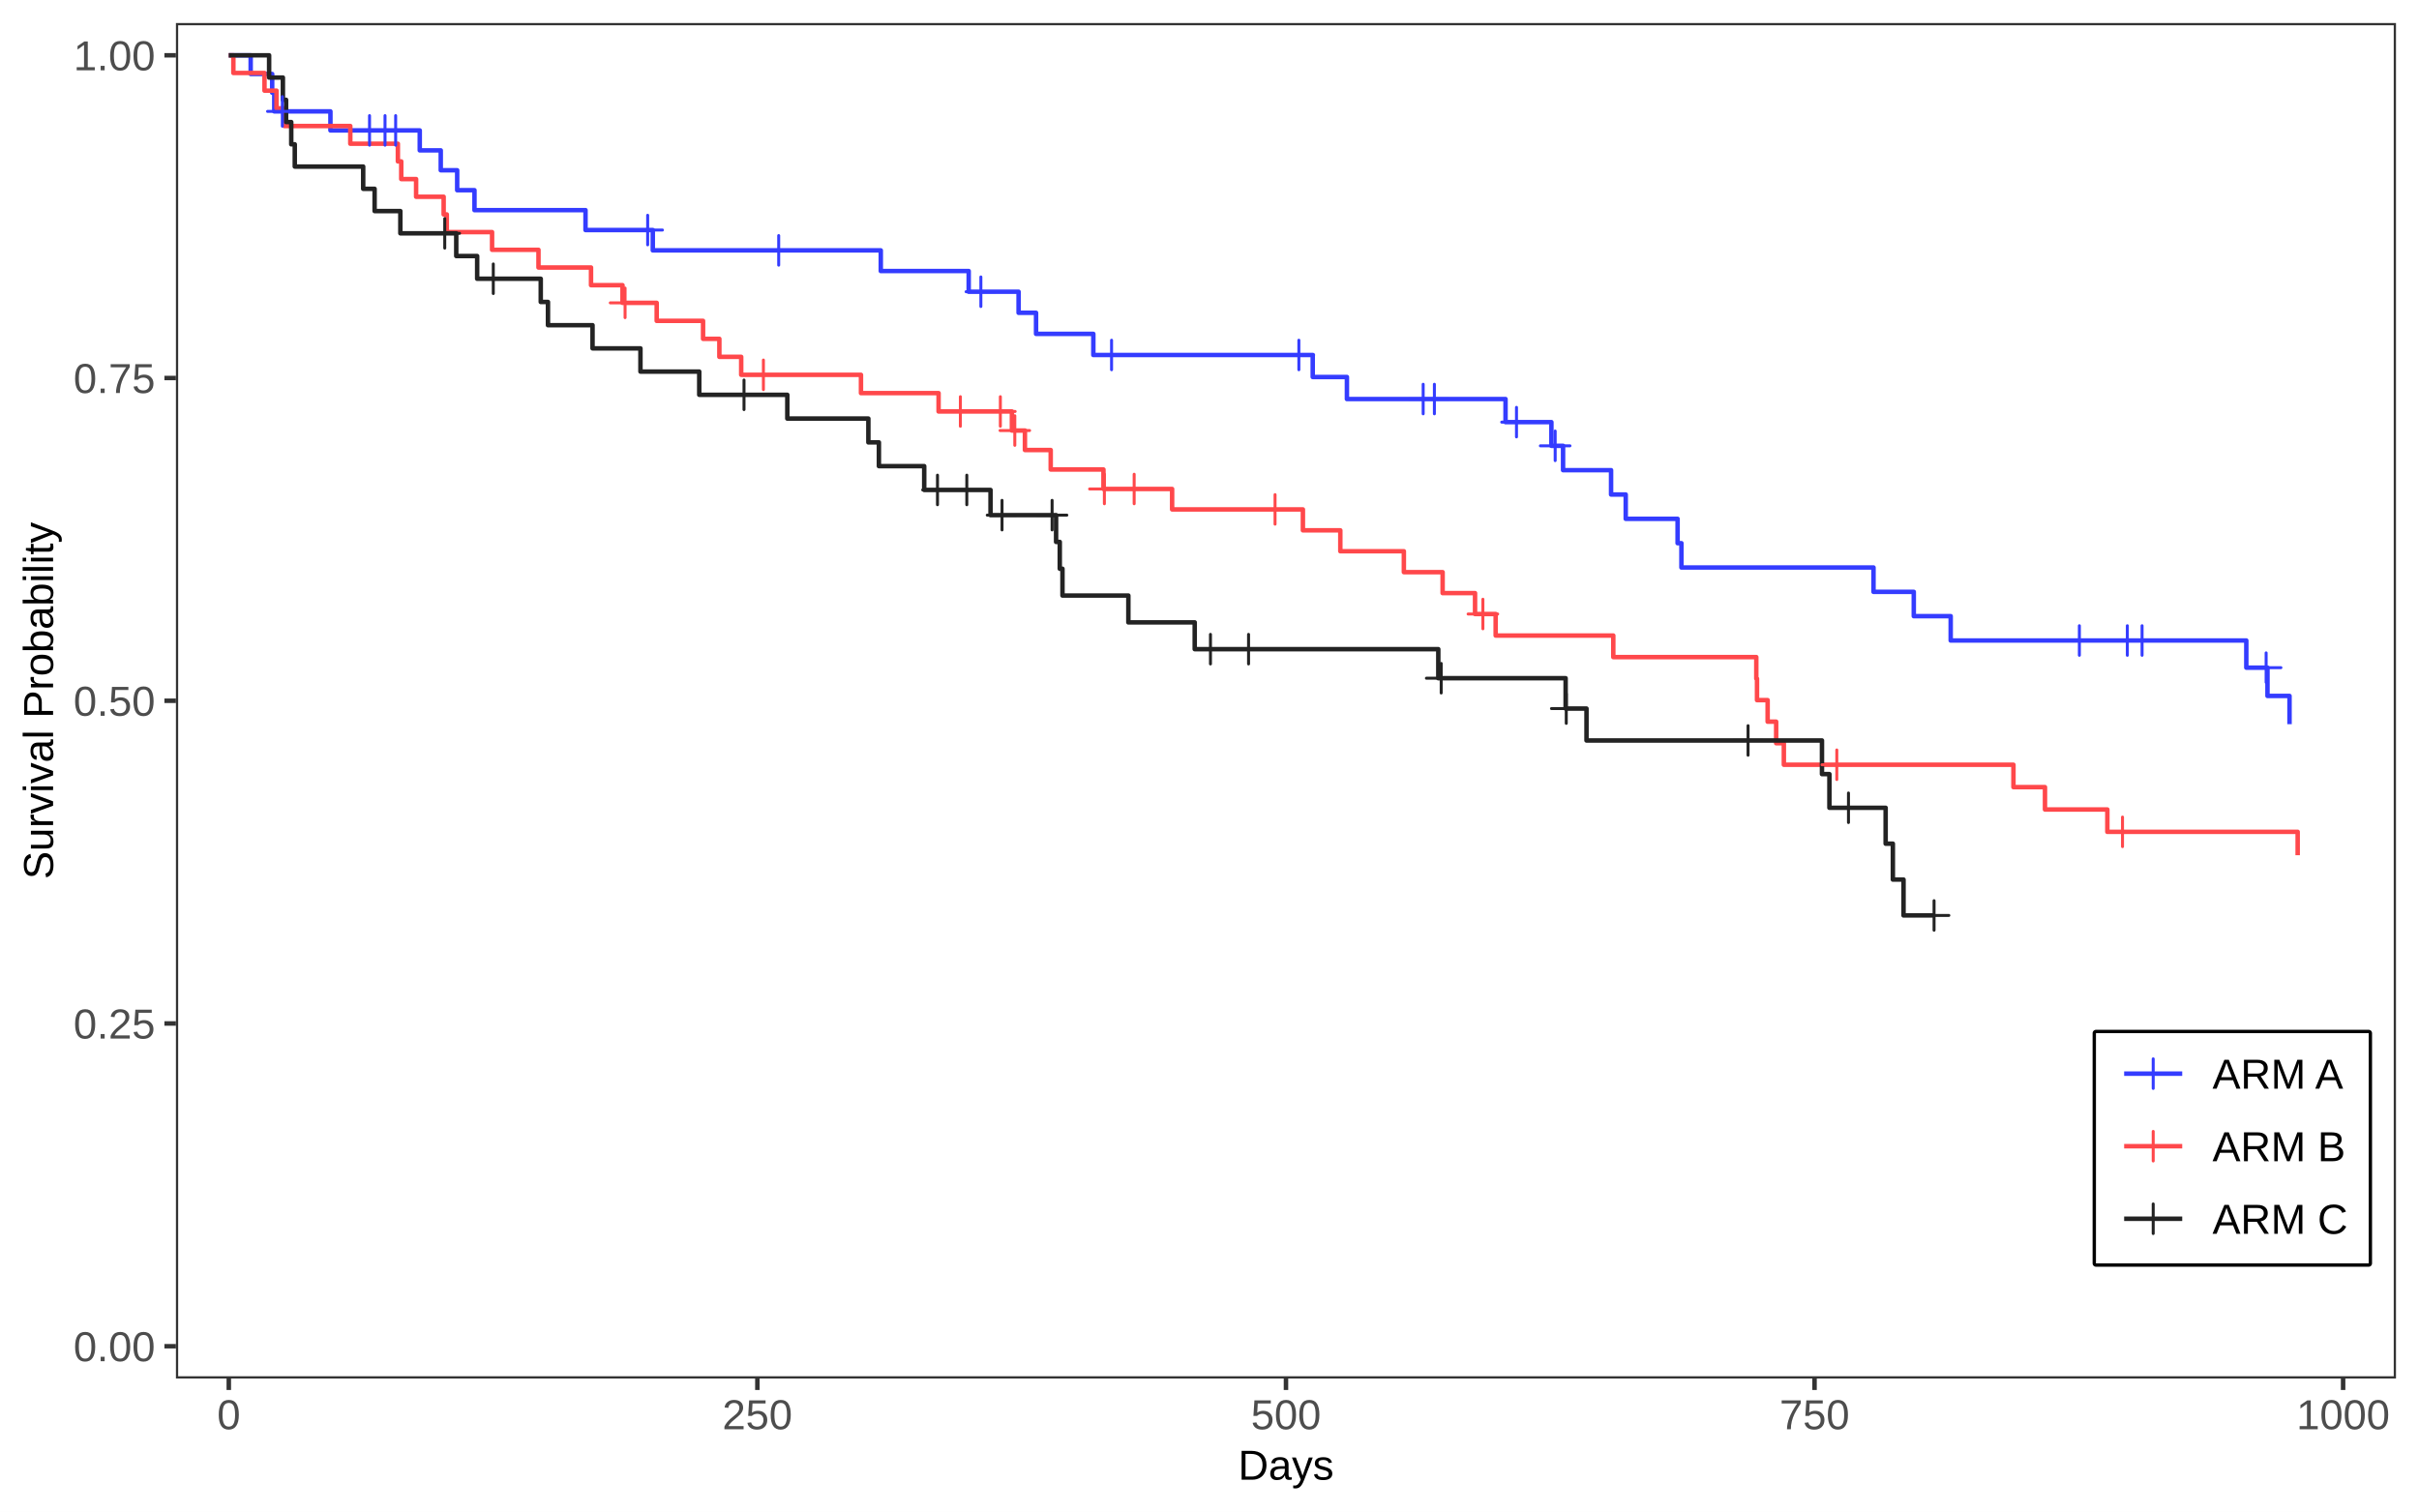
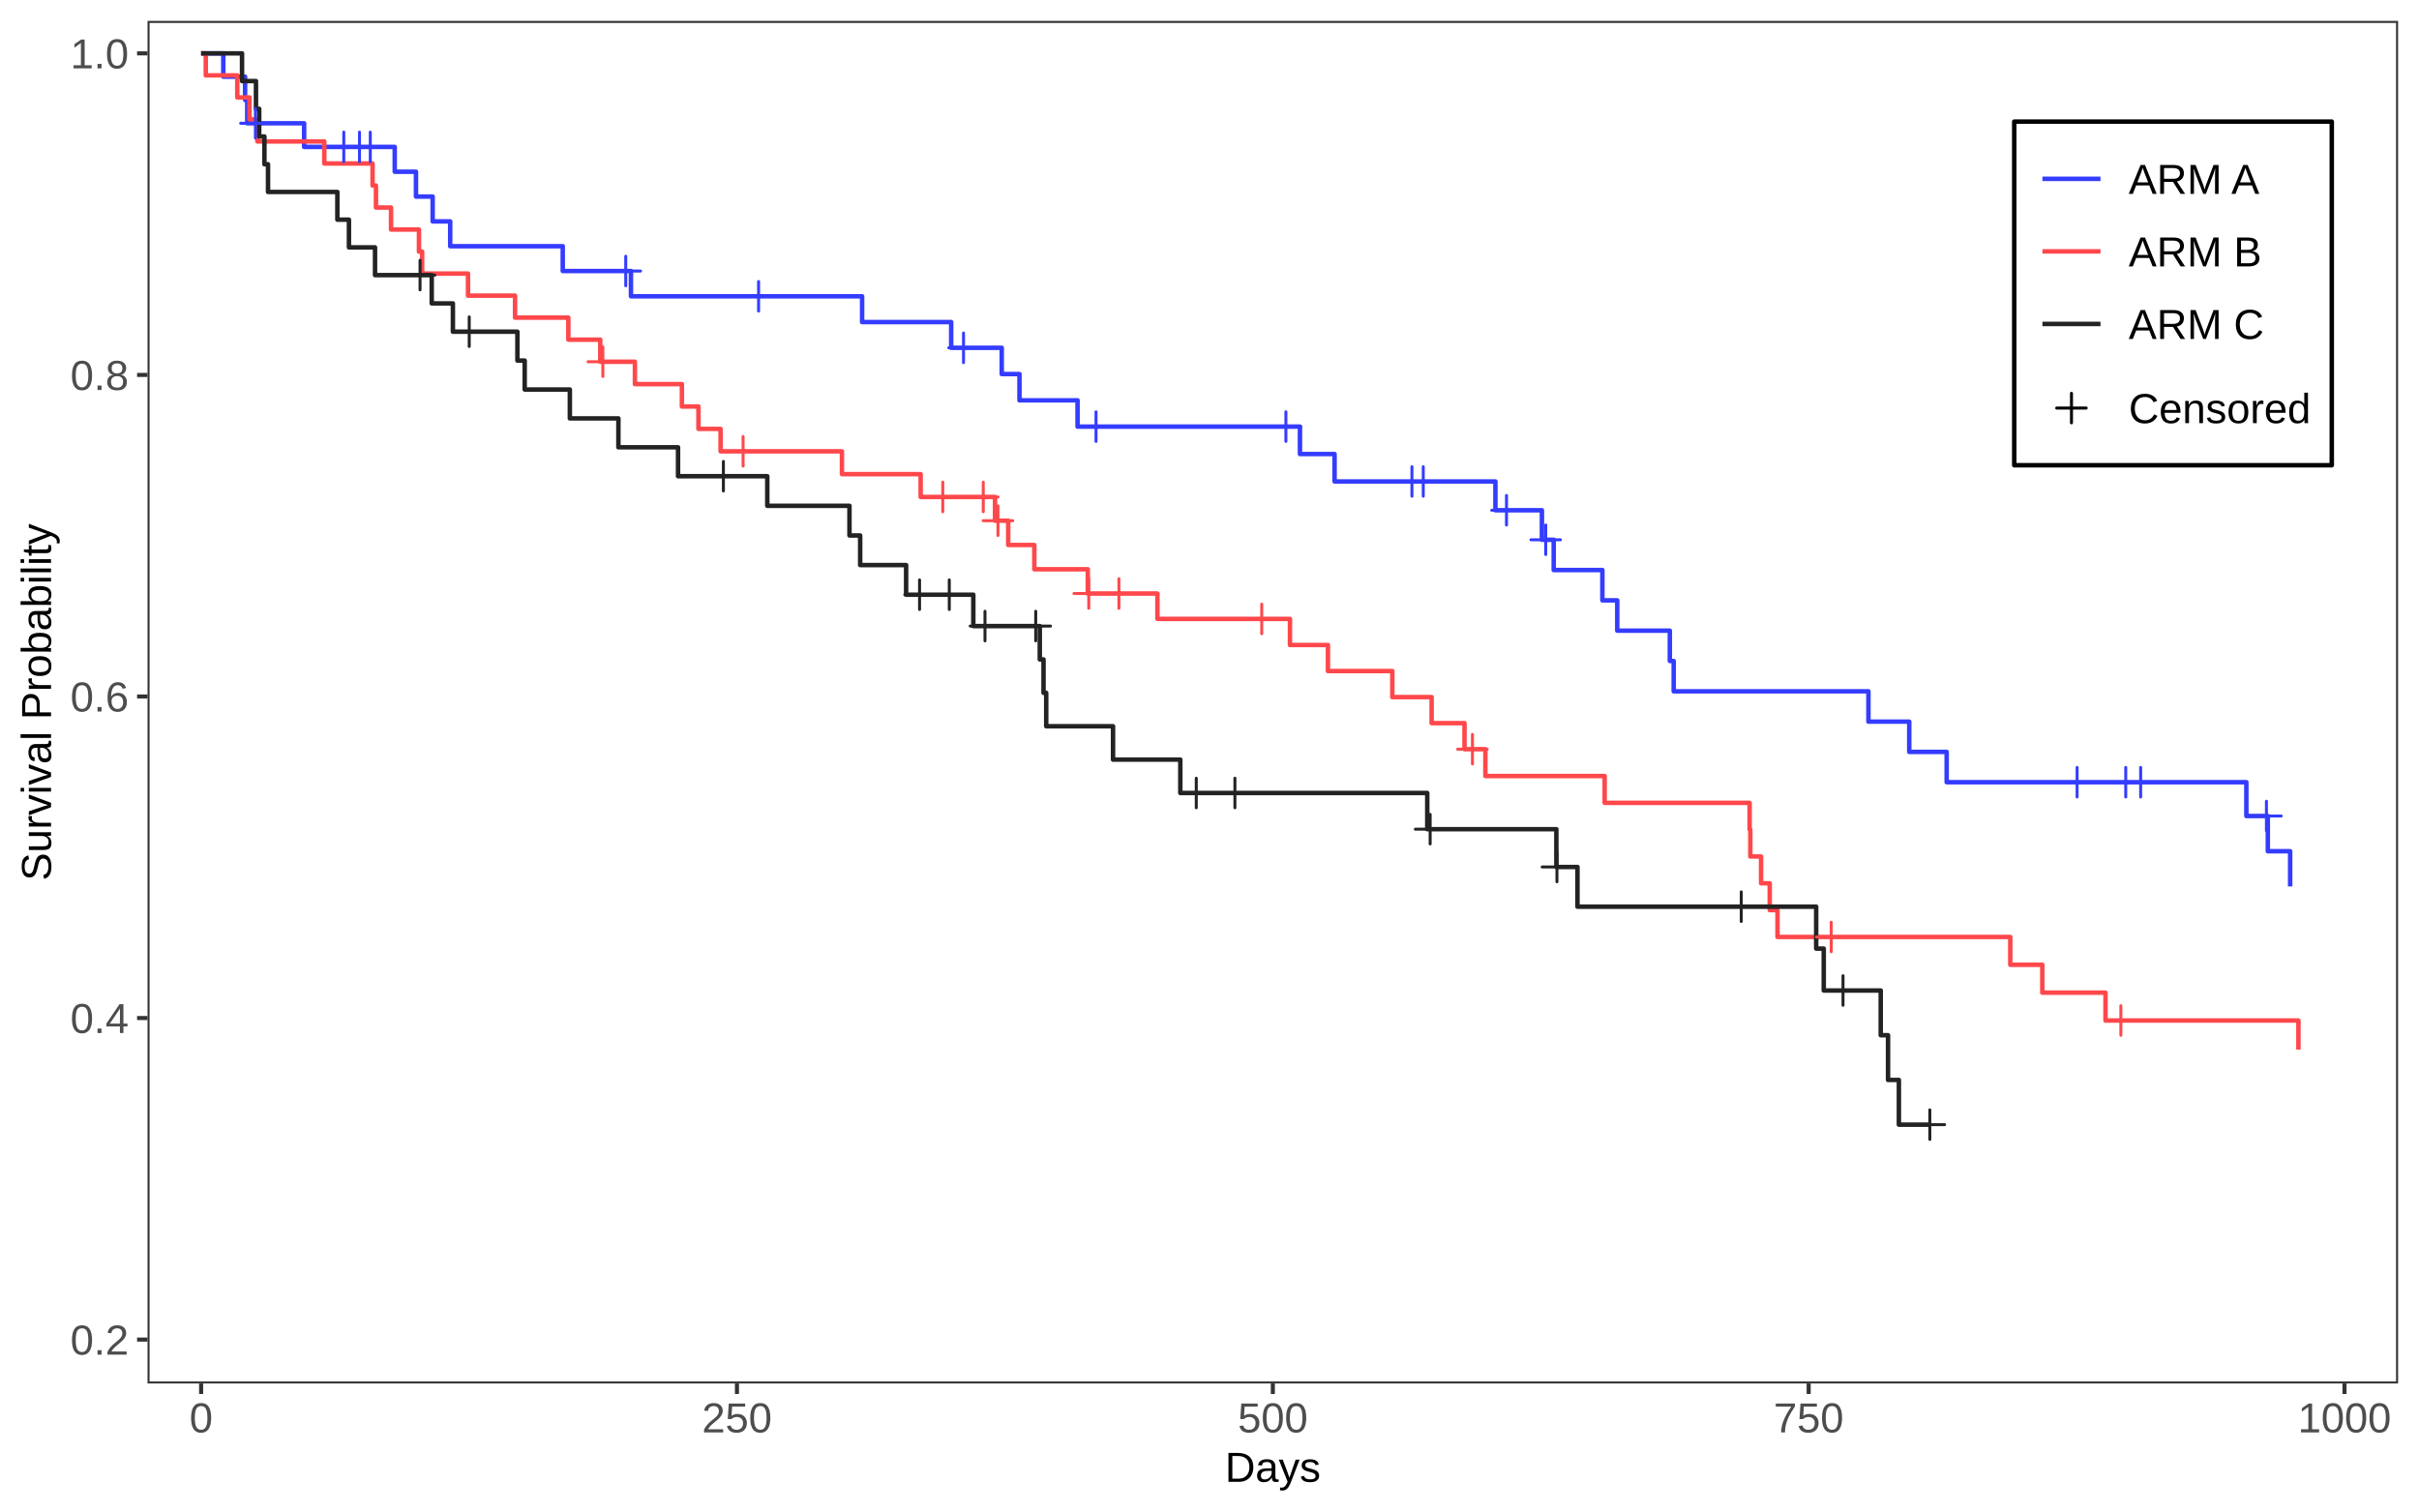
<svg xmlns="http://www.w3.org/2000/svg" class="svglite" width="576.00pt" height="360.00pt" viewBox="0 0 576.00 360.00">
  <defs>
    <style type="text/css">
    .svglite line, .svglite polyline, .svglite polygon, .svglite path, .svglite rect, .svglite circle {
      fill: none;
      stroke: #000000;
      stroke-linecap: round;
      stroke-linejoin: round;
      stroke-miterlimit: 10.00;
    }
    .svglite text {
      white-space: pre;
    }
  </style>
  </defs>
  <rect width="100%" height="100%" style="stroke: none; fill: #FFFFFF;" />
  <defs>
    <clipPath id="cpMC4wMHw1NzYuMDB8MC4wMHwzNjAuMDA=">
      <rect x="0.00" y="0.00" width="576.00" height="360.00" />
    </clipPath>
  </defs>
  <g clip-path="url(#cpMC4wMHw1NzYuMDB8MC4wMHwzNjAuMDA=)">
-     <rect x="0.00" y="0.00" width="576.00" height="360.00" style="stroke-width: 1.07; stroke: #FFFFFF; fill: #FFFFFF;" />
+     <rect x="0.00" y="0.00" width="576.00" height="360.00" style="stroke-width: 0.97; stroke: #FFFFFF; fill: #FFFFFF;" />
  </g>
  <defs>
-     <clipPath id="cpNDEuODl8NTcwLjUyfDUuNDh8MzI4LjMy">
-       <rect x="41.89" y="5.48" width="528.63" height="322.84" />
+     <clipPath id="cpMzUuMTN8NTcxLjAyfDQuOTh8MzI5LjUx">
+       <rect x="35.13" y="4.98" width="535.89" height="324.53" />
    </clipPath>
  </defs>
-   <g clip-path="url(#cpNDEuODl8NTcwLjUyfDUuNDh8MzI4LjMy)">
-     <rect x="41.89" y="5.48" width="528.63" height="322.84" style="stroke-width: 1.07; stroke: none; fill: #FFFFFF;" />
-     <polyline points="54.48,13.17 59.69,13.17 59.69,17.62 64.81,17.62 64.81,22.08 65.31,22.08 65.31,26.53 67.23,26.53 67.23,26.53 78.68,26.53 78.68,31.06 87.99,31.06 87.99,31.06 91.68,31.06 91.68,31.06 94.21,31.06 94.21,31.06 99.95,31.06 99.95,35.81 104.95,35.81 104.95,40.55 108.86,40.55 108.86,45.30 112.98,45.30 112.98,50.05 139.42,50.05 139.42,54.79 154.22,54.79 154.22,54.79 155.44,54.79 155.44,59.63 185.42,59.63 185.42,59.63 209.73,59.63 209.73,64.55 230.66,64.55 230.66,69.48 233.56,69.48 233.56,69.48 242.54,69.48 242.54,74.50 246.70,74.50 246.70,79.52 260.34,79.52 260.34,84.55 264.68,84.55 264.68,84.55 309.28,84.55 309.28,84.55 312.58,84.55 312.58,89.79 320.72,89.79 320.72,95.04 338.88,95.04 338.88,95.04 341.55,95.04 341.55,95.04 358.49,95.04 358.49,100.54 361.10,100.54 361.10,100.54 369.41,100.54 369.41,106.18 370.31,106.18 370.31,106.18 372.19,106.18 372.19,111.98 383.62,111.98 383.62,117.78 387.11,117.78 387.11,123.57 399.46,123.57 399.46,129.37 400.37,129.37 400.37,135.16 446.11,135.16 446.11,140.96 455.70,140.96 455.70,146.75 464.49,146.75 464.49,152.55 495.13,152.55 495.13,152.55 506.55,152.55 506.55,152.55 510.06,152.55 510.06,152.55 534.88,152.55 534.88,159.02 539.60,159.02 539.60,159.02 539.92,159.02 539.92,165.75 545.17,165.75 545.17,172.48 " style="stroke-width: 1.07; stroke: #343CFF; stroke-linecap: butt;" />
-     <polyline points="54.48,13.17 55.57,13.17 55.57,17.38 62.98,17.38 62.98,21.59 65.84,21.59 65.84,25.80 67.70,25.80 67.70,30.01 83.41,30.01 83.41,34.23 94.74,34.23 94.74,38.44 95.54,38.44 95.54,42.65 99.08,42.65 99.08,46.86 105.64,46.86 105.64,51.07 106.39,51.07 106.39,55.28 117.17,55.28 117.17,59.50 128.22,59.50 128.22,63.71 140.73,63.71 140.73,67.92 148.23,67.92 148.23,72.13 148.84,72.13 148.84,72.13 156.37,72.13 156.37,76.42 167.41,76.42 167.41,80.70 171.29,80.70 171.29,84.99 176.49,84.99 176.49,89.27 181.78,89.27 181.78,89.27 205.01,89.27 205.01,93.63 223.49,93.63 223.49,98.00 228.68,98.00 228.68,98.00 238.20,98.00 238.20,98.00 240.95,98.00 240.95,102.54 241.64,102.54 241.64,102.54 244.05,102.54 244.05,107.18 250.19,107.18 250.19,111.82 262.75,111.82 262.75,116.46 262.97,116.46 262.97,116.46 270.06,116.46 270.06,116.46 279.10,116.46 279.10,121.33 303.61,121.33 303.61,121.33 310.24,121.33 310.24,126.31 319.15,126.31 319.15,131.29 334.28,131.29 334.28,136.27 343.51,136.27 343.51,141.26 351.23,141.26 351.23,146.24 353.10,146.24 353.10,146.24 356.14,146.24 356.14,151.37 384.15,151.37 384.15,156.50 418.20,156.50 418.20,161.63 418.37,161.63 418.37,166.75 420.90,166.75 420.90,171.88 422.93,171.88 422.93,177.01 424.76,177.01 424.76,182.14 437.37,182.14 437.37,182.14 479.43,182.14 479.43,187.47 486.94,187.47 486.94,192.80 501.79,192.80 501.79,198.12 505.40,198.12 505.40,198.12 547.11,198.12 547.11,203.69 " style="stroke-width: 1.07; stroke: #FF484B; stroke-linecap: butt;" />
-     <polyline points="54.48,13.17 64.08,13.17 64.08,18.47 67.36,18.47 67.36,23.77 68.12,23.77 68.12,29.07 69.35,29.07 69.35,34.37 70.19,34.37 70.19,39.67 86.48,39.67 86.48,44.97 89.20,44.97 89.20,50.27 95.33,50.27 95.33,55.57 105.90,55.57 105.90,55.57 108.64,55.57 108.64,60.98 113.62,60.98 113.62,66.39 117.46,66.39 117.46,66.39 128.76,66.39 128.76,71.92 130.48,71.92 130.48,77.45 141.09,77.45 141.09,82.97 152.50,82.97 152.50,88.50 166.50,88.50 166.50,94.03 177.16,94.03 177.16,94.03 187.47,94.03 187.47,99.69 206.77,99.69 206.77,105.36 209.28,105.36 209.28,111.02 220.07,111.02 220.07,116.69 223.23,116.69 223.23,116.69 230.21,116.69 230.21,116.69 235.86,116.69 235.86,122.69 238.60,122.69 238.60,122.69 250.52,122.69 250.52,122.69 251.47,122.69 251.47,129.07 252.35,129.07 252.35,135.46 252.99,135.46 252.99,141.84 268.68,141.84 268.68,148.23 284.48,148.23 284.48,154.61 288.23,154.61 288.23,154.61 297.30,154.61 297.30,154.61 342.48,154.61 342.48,161.53 343.17,161.53 343.17,161.53 372.80,161.53 372.80,168.76 372.95,168.76 372.95,168.76 377.77,168.76 377.77,176.36 416.24,176.36 416.24,176.36 433.84,176.36 433.84,184.37 435.61,184.37 435.61,192.39 440.15,192.39 440.15,192.39 449.00,192.39 449.00,200.94 450.72,200.94 450.72,209.49 453.26,209.49 453.26,218.03 460.53,218.03 460.53,218.03 " style="stroke-width: 1.07; stroke: #232323; stroke-linecap: butt;" />
-     <line x1="63.71" y1="26.53" x2="70.75" y2="26.53" style="stroke-width: 0.71; stroke: #343CFF;" />
-     <line x1="67.23" y1="30.05" x2="67.23" y2="23.02" style="stroke-width: 0.71; stroke: #343CFF;" />
-     <line x1="84.47" y1="31.06" x2="91.50" y2="31.06" style="stroke-width: 0.71; stroke: #343CFF;" />
-     <line x1="87.99" y1="34.58" x2="87.99" y2="27.54" style="stroke-width: 0.71; stroke: #343CFF;" />
-     <line x1="88.16" y1="31.06" x2="95.20" y2="31.06" style="stroke-width: 0.71; stroke: #343CFF;" />
-     <line x1="91.68" y1="34.58" x2="91.68" y2="27.54" style="stroke-width: 0.71; stroke: #343CFF;" />
-     <line x1="90.69" y1="31.06" x2="97.73" y2="31.06" style="stroke-width: 0.71; stroke: #343CFF;" />
-     <line x1="94.21" y1="34.58" x2="94.21" y2="27.54" style="stroke-width: 0.71; stroke: #343CFF;" />
-     <line x1="150.70" y1="54.79" x2="157.74" y2="54.79" style="stroke-width: 0.71; stroke: #343CFF;" />
-     <line x1="154.22" y1="58.31" x2="154.22" y2="51.27" style="stroke-width: 0.71; stroke: #343CFF;" />
-     <line x1="181.90" y1="59.63" x2="188.94" y2="59.63" style="stroke-width: 0.71; stroke: #343CFF;" />
-     <line x1="185.42" y1="63.15" x2="185.42" y2="56.11" style="stroke-width: 0.71; stroke: #343CFF;" />
-     <line x1="230.04" y1="69.48" x2="237.08" y2="69.48" style="stroke-width: 0.71; stroke: #343CFF;" />
-     <line x1="233.56" y1="73.00" x2="233.56" y2="65.96" style="stroke-width: 0.71; stroke: #343CFF;" />
-     <line x1="261.16" y1="84.55" x2="268.20" y2="84.55" style="stroke-width: 0.71; stroke: #343CFF;" />
-     <line x1="264.68" y1="88.06" x2="264.68" y2="81.03" style="stroke-width: 0.71; stroke: #343CFF;" />
-     <line x1="305.76" y1="84.55" x2="312.80" y2="84.55" style="stroke-width: 0.71; stroke: #343CFF;" />
-     <line x1="309.28" y1="88.06" x2="309.28" y2="81.03" style="stroke-width: 0.71; stroke: #343CFF;" />
-     <line x1="335.36" y1="95.04" x2="342.40" y2="95.04" style="stroke-width: 0.71; stroke: #343CFF;" />
-     <line x1="338.88" y1="98.56" x2="338.88" y2="91.52" style="stroke-width: 0.71; stroke: #343CFF;" />
-     <line x1="338.03" y1="95.04" x2="345.07" y2="95.04" style="stroke-width: 0.71; stroke: #343CFF;" />
-     <line x1="341.55" y1="98.56" x2="341.55" y2="91.52" style="stroke-width: 0.71; stroke: #343CFF;" />
-     <line x1="357.58" y1="100.54" x2="364.62" y2="100.54" style="stroke-width: 0.71; stroke: #343CFF;" />
-     <line x1="361.10" y1="104.06" x2="361.10" y2="97.02" style="stroke-width: 0.71; stroke: #343CFF;" />
-     <line x1="366.79" y1="106.18" x2="373.83" y2="106.18" style="stroke-width: 0.71; stroke: #343CFF;" />
-     <line x1="370.31" y1="109.70" x2="370.31" y2="102.66" style="stroke-width: 0.71; stroke: #343CFF;" />
-     <line x1="491.61" y1="152.55" x2="498.65" y2="152.55" style="stroke-width: 0.71; stroke: #343CFF;" />
-     <line x1="495.13" y1="156.07" x2="495.13" y2="149.03" style="stroke-width: 0.71; stroke: #343CFF;" />
-     <line x1="503.03" y1="152.55" x2="510.07" y2="152.55" style="stroke-width: 0.71; stroke: #343CFF;" />
-     <line x1="506.55" y1="156.07" x2="506.55" y2="149.03" style="stroke-width: 0.71; stroke: #343CFF;" />
-     <line x1="506.54" y1="152.55" x2="513.58" y2="152.55" style="stroke-width: 0.71; stroke: #343CFF;" />
-     <line x1="510.06" y1="156.07" x2="510.06" y2="149.03" style="stroke-width: 0.71; stroke: #343CFF;" />
-     <line x1="536.08" y1="159.02" x2="543.12" y2="159.02" style="stroke-width: 0.71; stroke: #343CFF;" />
-     <line x1="539.60" y1="162.53" x2="539.60" y2="155.50" style="stroke-width: 0.71; stroke: #343CFF;" />
-     <line x1="145.32" y1="72.13" x2="152.36" y2="72.13" style="stroke-width: 0.71; stroke: #FF484B;" />
-     <line x1="148.84" y1="75.65" x2="148.84" y2="68.61" style="stroke-width: 0.71; stroke: #FF484B;" />
-     <line x1="178.26" y1="89.27" x2="185.30" y2="89.27" style="stroke-width: 0.71; stroke: #FF484B;" />
-     <line x1="181.78" y1="92.79" x2="181.78" y2="85.75" style="stroke-width: 0.71; stroke: #FF484B;" />
-     <line x1="225.16" y1="98.00" x2="232.20" y2="98.00" style="stroke-width: 0.71; stroke: #FF484B;" />
-     <line x1="228.68" y1="101.52" x2="228.68" y2="94.48" style="stroke-width: 0.71; stroke: #FF484B;" />
-     <line x1="234.68" y1="98.00" x2="241.72" y2="98.00" style="stroke-width: 0.71; stroke: #FF484B;" />
-     <line x1="238.20" y1="101.52" x2="238.20" y2="94.48" style="stroke-width: 0.71; stroke: #FF484B;" />
-     <line x1="238.13" y1="102.54" x2="245.16" y2="102.54" style="stroke-width: 0.71; stroke: #FF484B;" />
-     <line x1="241.64" y1="106.06" x2="241.64" y2="99.02" style="stroke-width: 0.71; stroke: #FF484B;" />
-     <line x1="259.45" y1="116.46" x2="266.49" y2="116.46" style="stroke-width: 0.71; stroke: #FF484B;" />
-     <line x1="262.97" y1="119.98" x2="262.97" y2="112.95" style="stroke-width: 0.71; stroke: #FF484B;" />
-     <line x1="266.54" y1="116.46" x2="273.58" y2="116.46" style="stroke-width: 0.71; stroke: #FF484B;" />
-     <line x1="270.06" y1="119.98" x2="270.06" y2="112.95" style="stroke-width: 0.71; stroke: #FF484B;" />
-     <line x1="300.09" y1="121.33" x2="307.13" y2="121.33" style="stroke-width: 0.71; stroke: #FF484B;" />
-     <line x1="303.61" y1="124.84" x2="303.61" y2="117.81" style="stroke-width: 0.71; stroke: #FF484B;" />
-     <line x1="349.58" y1="146.24" x2="356.62" y2="146.24" style="stroke-width: 0.71; stroke: #FF484B;" />
-     <line x1="353.10" y1="149.76" x2="353.10" y2="142.72" style="stroke-width: 0.71; stroke: #FF484B;" />
-     <line x1="433.85" y1="182.14" x2="440.89" y2="182.14" style="stroke-width: 0.71; stroke: #FF484B;" />
-     <line x1="437.37" y1="185.66" x2="437.37" y2="178.62" style="stroke-width: 0.71; stroke: #FF484B;" />
-     <line x1="501.88" y1="198.12" x2="508.92" y2="198.12" style="stroke-width: 0.71; stroke: #FF484B;" />
-     <line x1="505.40" y1="201.64" x2="505.40" y2="194.60" style="stroke-width: 0.71; stroke: #FF484B;" />
-     <line x1="102.39" y1="55.57" x2="109.42" y2="55.57" style="stroke-width: 0.71; stroke: #232323;" />
-     <line x1="105.90" y1="59.09" x2="105.90" y2="52.06" style="stroke-width: 0.71; stroke: #232323;" />
-     <line x1="113.94" y1="66.39" x2="120.98" y2="66.39" style="stroke-width: 0.71; stroke: #232323;" />
-     <line x1="117.46" y1="69.91" x2="117.46" y2="62.87" style="stroke-width: 0.71; stroke: #232323;" />
-     <line x1="173.64" y1="94.03" x2="180.68" y2="94.03" style="stroke-width: 0.71; stroke: #232323;" />
-     <line x1="177.16" y1="97.55" x2="177.16" y2="90.51" style="stroke-width: 0.71; stroke: #232323;" />
-     <line x1="219.71" y1="116.69" x2="226.75" y2="116.69" style="stroke-width: 0.71; stroke: #232323;" />
-     <line x1="223.23" y1="120.21" x2="223.23" y2="113.17" style="stroke-width: 0.71; stroke: #232323;" />
-     <line x1="226.69" y1="116.69" x2="233.73" y2="116.69" style="stroke-width: 0.71; stroke: #232323;" />
-     <line x1="230.21" y1="120.21" x2="230.21" y2="113.17" style="stroke-width: 0.71; stroke: #232323;" />
-     <line x1="235.08" y1="122.69" x2="242.11" y2="122.69" style="stroke-width: 0.71; stroke: #232323;" />
-     <line x1="238.60" y1="126.21" x2="238.60" y2="119.17" style="stroke-width: 0.71; stroke: #232323;" />
-     <line x1="247.00" y1="122.69" x2="254.03" y2="122.69" style="stroke-width: 0.71; stroke: #232323;" />
-     <line x1="250.52" y1="126.21" x2="250.52" y2="119.17" style="stroke-width: 0.71; stroke: #232323;" />
-     <line x1="284.71" y1="154.61" x2="291.75" y2="154.61" style="stroke-width: 0.71; stroke: #232323;" />
-     <line x1="288.23" y1="158.13" x2="288.23" y2="151.09" style="stroke-width: 0.71; stroke: #232323;" />
-     <line x1="293.78" y1="154.61" x2="300.82" y2="154.61" style="stroke-width: 0.71; stroke: #232323;" />
-     <line x1="297.30" y1="158.13" x2="297.30" y2="151.09" style="stroke-width: 0.71; stroke: #232323;" />
-     <line x1="339.65" y1="161.53" x2="346.69" y2="161.53" style="stroke-width: 0.71; stroke: #232323;" />
-     <line x1="343.17" y1="165.05" x2="343.17" y2="158.01" style="stroke-width: 0.71; stroke: #232323;" />
-     <line x1="369.43" y1="168.76" x2="376.47" y2="168.76" style="stroke-width: 0.71; stroke: #232323;" />
-     <line x1="372.95" y1="172.28" x2="372.95" y2="165.24" style="stroke-width: 0.71; stroke: #232323;" />
-     <line x1="412.72" y1="176.36" x2="419.76" y2="176.36" style="stroke-width: 0.71; stroke: #232323;" />
-     <line x1="416.24" y1="179.87" x2="416.24" y2="172.84" style="stroke-width: 0.71; stroke: #232323;" />
-     <line x1="436.63" y1="192.39" x2="443.67" y2="192.39" style="stroke-width: 0.71; stroke: #232323;" />
-     <line x1="440.15" y1="195.90" x2="440.15" y2="188.87" style="stroke-width: 0.71; stroke: #232323;" />
-     <line x1="457.01" y1="218.03" x2="464.05" y2="218.03" style="stroke-width: 0.71; stroke: #232323;" />
-     <line x1="460.53" y1="221.55" x2="460.53" y2="214.52" style="stroke-width: 0.71; stroke: #232323;" />
-     <rect x="41.89" y="5.48" width="528.63" height="322.84" style="stroke-width: 1.07; stroke: #333333;" />
+   <g clip-path="url(#cpMzUuMTN8NTcxLjAyfDQuOTh8MzI5LjUx)">
+     <rect x="35.13" y="4.98" width="535.89" height="324.53" style="stroke-width: 0.97; stroke: none; fill: #FFFFFF;" />
+     <polyline points="47.89,12.71 53.17,12.71 53.17,18.26 58.36,18.26 58.36,23.81 58.87,23.81 58.87,29.36 60.82,29.36 60.82,29.36 72.42,29.36 72.42,34.99 81.86,34.99 81.86,34.99 85.60,34.99 85.60,34.99 88.17,34.99 88.17,34.99 93.99,34.99 93.99,40.90 99.05,40.90 99.05,46.82 103.02,46.82 103.02,52.73 107.20,52.73 107.20,58.64 134.00,58.64 134.00,64.55 149.00,64.55 149.00,64.55 150.24,64.55 150.24,70.57 180.63,70.57 180.63,70.57 205.28,70.57 205.28,76.71 226.49,76.71 226.49,82.84 229.43,82.84 229.43,82.84 238.53,82.84 238.53,89.09 242.75,89.09 242.75,95.35 256.58,95.35 256.58,101.61 260.98,101.61 260.98,101.61 306.19,101.61 306.19,101.61 309.54,101.61 309.54,108.14 317.78,108.14 317.78,114.67 336.20,114.67 336.20,114.67 338.90,114.67 338.90,114.67 356.08,114.67 356.08,121.53 358.72,121.53 358.72,121.53 367.15,121.53 367.15,128.56 368.06,128.56 368.06,128.56 369.96,128.56 369.96,135.77 381.55,135.77 381.55,142.99 385.09,142.99 385.09,150.21 397.61,150.21 397.61,157.43 398.53,157.43 398.53,164.65 444.90,164.65 444.90,171.87 454.62,171.87 454.62,179.08 463.53,179.08 463.53,186.30 494.59,186.30 494.59,186.30 506.17,186.30 506.17,186.30 509.72,186.30 509.72,186.30 534.89,186.30 534.89,194.35 539.67,194.35 539.67,194.35 540.00,194.35 540.00,202.74 545.32,202.74 545.32,211.13 " style="stroke-width: 1.07; stroke: #343CFF; stroke-linecap: butt;" />
+     <polyline points="47.89,12.71 49.00,12.71 49.00,17.95 56.50,17.95 56.50,23.20 59.41,23.20 59.41,28.44 61.29,28.44 61.29,33.69 77.22,33.69 77.22,38.94 88.71,38.94 88.71,44.18 89.52,44.18 89.52,49.43 93.11,49.43 93.11,54.67 99.76,54.67 99.76,59.92 100.51,59.92 100.51,65.16 111.44,65.16 111.44,70.41 122.64,70.41 122.64,75.65 135.33,75.65 135.33,80.90 142.93,80.90 142.93,86.15 143.55,86.15 143.55,86.15 151.18,86.15 151.18,91.48 162.37,91.48 162.37,96.82 166.31,96.82 166.31,102.15 171.58,102.15 171.58,107.49 176.94,107.49 176.94,107.49 200.48,107.49 200.48,112.93 219.22,112.93 219.22,118.36 224.49,118.36 224.49,118.36 234.13,118.36 234.13,118.36 236.93,118.36 236.93,124.02 237.63,124.02 237.63,124.02 240.07,124.02 240.07,129.80 246.29,129.80 246.29,135.58 259.02,135.58 259.02,141.36 259.25,141.36 259.25,141.36 266.43,141.36 266.43,141.36 275.60,141.36 275.60,147.41 300.44,147.41 300.44,147.41 307.16,147.41 307.16,153.62 316.20,153.62 316.20,159.82 331.53,159.82 331.53,166.03 340.89,166.03 340.89,172.23 348.72,172.23 348.72,178.44 350.61,178.44 350.61,178.44 353.69,178.44 353.69,184.83 382.09,184.83 382.09,191.22 416.61,191.22 416.61,197.60 416.78,197.60 416.78,203.99 419.34,203.99 419.34,210.38 421.40,210.38 421.40,216.77 423.25,216.77 423.25,223.16 436.04,223.16 436.04,223.16 478.68,223.16 478.68,229.79 486.30,229.79 486.30,236.42 501.35,236.42 501.35,243.06 505.01,243.06 505.01,243.06 547.29,243.06 547.29,249.99 " style="stroke-width: 1.07; stroke: #FF484B; stroke-linecap: butt;" />
+     <polyline points="47.89,12.71 57.63,12.71 57.63,19.31 60.95,19.31 60.95,25.91 61.72,25.91 61.72,32.51 62.96,32.51 62.96,39.12 63.82,39.12 63.82,45.72 80.33,45.72 80.33,52.32 83.09,52.32 83.09,58.92 89.30,58.92 89.30,65.53 100.02,65.53 100.02,65.53 102.80,65.53 102.80,72.26 107.84,72.26 107.84,79.00 111.73,79.00 111.73,79.00 123.20,79.00 123.20,85.88 124.94,85.88 124.94,92.77 135.69,92.77 135.69,99.65 147.25,99.65 147.25,106.53 161.45,106.53 161.45,113.42 172.25,113.42 172.25,113.42 182.70,113.42 182.70,120.47 202.27,120.47 202.27,127.53 204.82,127.53 204.82,134.58 215.76,134.58 215.76,141.64 218.96,141.64 218.96,141.64 226.04,141.64 226.04,141.64 231.76,141.64 231.76,149.11 234.54,149.11 234.54,149.11 246.62,149.11 246.62,149.11 247.59,149.11 247.59,157.06 248.48,157.06 248.48,165.01 249.12,165.01 249.12,172.97 265.03,172.97 265.03,180.92 281.05,180.92 281.05,188.87 284.85,188.87 284.85,188.87 294.05,188.87 294.05,188.87 339.85,188.87 339.85,197.49 340.54,197.49 340.54,197.49 370.59,197.49 370.59,206.49 370.73,206.49 370.73,206.49 375.62,206.49 375.62,215.95 414.62,215.95 414.62,215.95 432.46,215.95 432.46,225.93 434.26,225.93 434.26,235.91 438.85,235.91 438.85,235.91 447.83,235.91 447.83,246.56 449.57,246.56 449.57,257.21 452.15,257.21 452.15,267.86 459.52,267.86 459.52,267.86 " style="stroke-width: 1.07; stroke: #232323; stroke-linecap: butt;" />
+     <line x1="57.30" y1="29.36" x2="64.34" y2="29.36" style="stroke-width: 0.71; stroke: #343CFF;" />
+     <line x1="60.82" y1="32.88" x2="60.82" y2="25.84" style="stroke-width: 0.71; stroke: #343CFF;" />
+     <line x1="78.34" y1="34.99" x2="85.38" y2="34.99" style="stroke-width: 0.71; stroke: #343CFF;" />
+     <line x1="81.86" y1="38.51" x2="81.86" y2="31.47" style="stroke-width: 0.71; stroke: #343CFF;" />
+     <line x1="82.08" y1="34.99" x2="89.12" y2="34.99" style="stroke-width: 0.71; stroke: #343CFF;" />
+     <line x1="85.60" y1="38.51" x2="85.60" y2="31.47" style="stroke-width: 0.71; stroke: #343CFF;" />
+     <line x1="84.65" y1="34.99" x2="91.69" y2="34.99" style="stroke-width: 0.71; stroke: #343CFF;" />
+     <line x1="88.17" y1="38.51" x2="88.17" y2="31.47" style="stroke-width: 0.71; stroke: #343CFF;" />
+     <line x1="145.48" y1="64.55" x2="152.52" y2="64.55" style="stroke-width: 0.71; stroke: #343CFF;" />
+     <line x1="149.00" y1="68.07" x2="149.00" y2="61.03" style="stroke-width: 0.71; stroke: #343CFF;" />
+     <line x1="177.11" y1="70.57" x2="184.15" y2="70.57" style="stroke-width: 0.71; stroke: #343CFF;" />
+     <line x1="180.63" y1="74.09" x2="180.63" y2="67.05" style="stroke-width: 0.71; stroke: #343CFF;" />
+     <line x1="225.91" y1="82.84" x2="232.95" y2="82.84" style="stroke-width: 0.71; stroke: #343CFF;" />
+     <line x1="229.43" y1="86.36" x2="229.43" y2="79.32" style="stroke-width: 0.71; stroke: #343CFF;" />
+     <line x1="257.46" y1="101.61" x2="264.50" y2="101.61" style="stroke-width: 0.71; stroke: #343CFF;" />
+     <line x1="260.98" y1="105.13" x2="260.98" y2="98.09" style="stroke-width: 0.71; stroke: #343CFF;" />
+     <line x1="302.67" y1="101.61" x2="309.71" y2="101.61" style="stroke-width: 0.71; stroke: #343CFF;" />
+     <line x1="306.19" y1="105.13" x2="306.19" y2="98.09" style="stroke-width: 0.71; stroke: #343CFF;" />
+     <line x1="332.68" y1="114.67" x2="339.71" y2="114.67" style="stroke-width: 0.71; stroke: #343CFF;" />
+     <line x1="336.20" y1="118.19" x2="336.20" y2="111.16" style="stroke-width: 0.71; stroke: #343CFF;" />
+     <line x1="335.39" y1="114.67" x2="342.42" y2="114.67" style="stroke-width: 0.71; stroke: #343CFF;" />
+     <line x1="338.90" y1="118.19" x2="338.90" y2="111.16" style="stroke-width: 0.71; stroke: #343CFF;" />
+     <line x1="355.20" y1="121.53" x2="362.24" y2="121.53" style="stroke-width: 0.71; stroke: #343CFF;" />
+     <line x1="358.72" y1="125.05" x2="358.72" y2="118.01" style="stroke-width: 0.71; stroke: #343CFF;" />
+     <line x1="364.54" y1="128.56" x2="371.57" y2="128.56" style="stroke-width: 0.71; stroke: #343CFF;" />
+     <line x1="368.06" y1="132.07" x2="368.06" y2="125.04" style="stroke-width: 0.71; stroke: #343CFF;" />
+     <line x1="491.07" y1="186.30" x2="498.11" y2="186.30" style="stroke-width: 0.71; stroke: #343CFF;" />
+     <line x1="494.59" y1="189.82" x2="494.59" y2="182.78" style="stroke-width: 0.71; stroke: #343CFF;" />
+     <line x1="502.65" y1="186.30" x2="509.69" y2="186.30" style="stroke-width: 0.71; stroke: #343CFF;" />
+     <line x1="506.17" y1="189.82" x2="506.17" y2="182.78" style="stroke-width: 0.71; stroke: #343CFF;" />
+     <line x1="506.21" y1="186.30" x2="513.24" y2="186.30" style="stroke-width: 0.71; stroke: #343CFF;" />
+     <line x1="509.72" y1="189.82" x2="509.72" y2="182.78" style="stroke-width: 0.71; stroke: #343CFF;" />
+     <line x1="536.15" y1="194.35" x2="543.19" y2="194.35" style="stroke-width: 0.71; stroke: #343CFF;" />
+     <line x1="539.67" y1="197.87" x2="539.67" y2="190.83" style="stroke-width: 0.71; stroke: #343CFF;" />
+     <line x1="140.03" y1="86.15" x2="147.07" y2="86.15" style="stroke-width: 0.71; stroke: #FF484B;" />
+     <line x1="143.55" y1="89.66" x2="143.55" y2="82.63" style="stroke-width: 0.71; stroke: #FF484B;" />
+     <line x1="173.42" y1="107.49" x2="180.46" y2="107.49" style="stroke-width: 0.71; stroke: #FF484B;" />
+     <line x1="176.94" y1="111.01" x2="176.94" y2="103.97" style="stroke-width: 0.71; stroke: #FF484B;" />
+     <line x1="220.97" y1="118.36" x2="228.01" y2="118.36" style="stroke-width: 0.71; stroke: #FF484B;" />
+     <line x1="224.49" y1="121.88" x2="224.49" y2="114.84" style="stroke-width: 0.71; stroke: #FF484B;" />
+     <line x1="230.61" y1="118.36" x2="237.65" y2="118.36" style="stroke-width: 0.71; stroke: #FF484B;" />
+     <line x1="234.13" y1="121.88" x2="234.13" y2="114.84" style="stroke-width: 0.71; stroke: #FF484B;" />
+     <line x1="234.11" y1="124.02" x2="241.15" y2="124.02" style="stroke-width: 0.71; stroke: #FF484B;" />
+     <line x1="237.63" y1="127.54" x2="237.63" y2="120.50" style="stroke-width: 0.71; stroke: #FF484B;" />
+     <line x1="255.73" y1="141.36" x2="262.77" y2="141.36" style="stroke-width: 0.71; stroke: #FF484B;" />
+     <line x1="259.25" y1="144.88" x2="259.25" y2="137.84" style="stroke-width: 0.71; stroke: #FF484B;" />
+     <line x1="262.92" y1="141.36" x2="269.95" y2="141.36" style="stroke-width: 0.71; stroke: #FF484B;" />
+     <line x1="266.43" y1="144.88" x2="266.43" y2="137.84" style="stroke-width: 0.71; stroke: #FF484B;" />
+     <line x1="296.92" y1="147.41" x2="303.96" y2="147.41" style="stroke-width: 0.71; stroke: #FF484B;" />
+     <line x1="300.44" y1="150.93" x2="300.44" y2="143.89" style="stroke-width: 0.71; stroke: #FF484B;" />
+     <line x1="347.09" y1="178.44" x2="354.13" y2="178.44" style="stroke-width: 0.71; stroke: #FF484B;" />
+     <line x1="350.61" y1="181.96" x2="350.61" y2="174.92" style="stroke-width: 0.71; stroke: #FF484B;" />
+     <line x1="432.52" y1="223.16" x2="439.56" y2="223.16" style="stroke-width: 0.71; stroke: #FF484B;" />
+     <line x1="436.04" y1="226.68" x2="436.04" y2="219.64" style="stroke-width: 0.71; stroke: #FF484B;" />
+     <line x1="501.49" y1="243.06" x2="508.52" y2="243.06" style="stroke-width: 0.71; stroke: #FF484B;" />
+     <line x1="505.01" y1="246.58" x2="505.01" y2="239.54" style="stroke-width: 0.71; stroke: #FF484B;" />
+     <line x1="96.50" y1="65.53" x2="103.54" y2="65.53" style="stroke-width: 0.71; stroke: #232323;" />
+     <line x1="100.02" y1="69.04" x2="100.02" y2="62.01" style="stroke-width: 0.71; stroke: #232323;" />
+     <line x1="108.21" y1="79.00" x2="115.25" y2="79.00" style="stroke-width: 0.71; stroke: #232323;" />
+     <line x1="111.73" y1="82.52" x2="111.73" y2="75.48" style="stroke-width: 0.71; stroke: #232323;" />
+     <line x1="168.74" y1="113.42" x2="175.77" y2="113.42" style="stroke-width: 0.71; stroke: #232323;" />
+     <line x1="172.25" y1="116.93" x2="172.25" y2="109.90" style="stroke-width: 0.71; stroke: #232323;" />
+     <line x1="215.44" y1="141.64" x2="222.47" y2="141.64" style="stroke-width: 0.71; stroke: #232323;" />
+     <line x1="218.96" y1="145.16" x2="218.96" y2="138.12" style="stroke-width: 0.71; stroke: #232323;" />
+     <line x1="222.52" y1="141.64" x2="229.55" y2="141.64" style="stroke-width: 0.71; stroke: #232323;" />
+     <line x1="226.04" y1="145.16" x2="226.04" y2="138.12" style="stroke-width: 0.71; stroke: #232323;" />
+     <line x1="231.02" y1="149.11" x2="238.05" y2="149.11" style="stroke-width: 0.71; stroke: #232323;" />
+     <line x1="234.54" y1="152.63" x2="234.54" y2="145.59" style="stroke-width: 0.71; stroke: #232323;" />
+     <line x1="243.10" y1="149.11" x2="250.14" y2="149.11" style="stroke-width: 0.71; stroke: #232323;" />
+     <line x1="246.62" y1="152.63" x2="246.62" y2="145.59" style="stroke-width: 0.71; stroke: #232323;" />
+     <line x1="281.33" y1="188.87" x2="288.37" y2="188.87" style="stroke-width: 0.71; stroke: #232323;" />
+     <line x1="284.85" y1="192.39" x2="284.85" y2="185.35" style="stroke-width: 0.71; stroke: #232323;" />
+     <line x1="290.53" y1="188.87" x2="297.57" y2="188.87" style="stroke-width: 0.71; stroke: #232323;" />
+     <line x1="294.05" y1="192.39" x2="294.05" y2="185.35" style="stroke-width: 0.71; stroke: #232323;" />
+     <line x1="337.02" y1="197.49" x2="344.06" y2="197.49" style="stroke-width: 0.71; stroke: #232323;" />
+     <line x1="340.54" y1="201.00" x2="340.54" y2="193.97" style="stroke-width: 0.71; stroke: #232323;" />
+     <line x1="367.21" y1="206.49" x2="374.25" y2="206.49" style="stroke-width: 0.71; stroke: #232323;" />
+     <line x1="370.73" y1="210.01" x2="370.73" y2="202.97" style="stroke-width: 0.71; stroke: #232323;" />
+     <line x1="411.10" y1="215.95" x2="418.14" y2="215.95" style="stroke-width: 0.71; stroke: #232323;" />
+     <line x1="414.62" y1="219.47" x2="414.62" y2="212.43" style="stroke-width: 0.71; stroke: #232323;" />
+     <line x1="435.34" y1="235.91" x2="442.37" y2="235.91" style="stroke-width: 0.71; stroke: #232323;" />
+     <line x1="438.85" y1="239.43" x2="438.85" y2="232.39" style="stroke-width: 0.71; stroke: #232323;" />
+     <line x1="456.00" y1="267.86" x2="463.04" y2="267.86" style="stroke-width: 0.71; stroke: #232323;" />
+     <line x1="459.52" y1="271.38" x2="459.52" y2="264.34" style="stroke-width: 0.71; stroke: #232323;" />
+     <rect x="35.13" y="4.98" width="535.89" height="324.53" style="stroke-width: 0.97; stroke: #333333;" />
  </g>
  <g clip-path="url(#cpMC4wMHw1NzYuMDB8MC4wMHwzNjAuMDA=)">
-     <text x="36.96" y="324.21" text-anchor="end" style="font-size: 10.00px;fill: #4D4D4D; font-family: &quot;Arial&quot;;" textLength="19.48px" lengthAdjust="spacingAndGlyphs">0.00</text>
-     <text x="36.96" y="247.35" text-anchor="end" style="font-size: 10.00px;fill: #4D4D4D; font-family: &quot;Arial&quot;;" textLength="19.48px" lengthAdjust="spacingAndGlyphs">0.25</text>
-     <text x="36.96" y="170.48" text-anchor="end" style="font-size: 10.00px;fill: #4D4D4D; font-family: &quot;Arial&quot;;" textLength="19.48px" lengthAdjust="spacingAndGlyphs">0.50</text>
-     <text x="36.96" y="93.61" text-anchor="end" style="font-size: 10.00px;fill: #4D4D4D; font-family: &quot;Arial&quot;;" textLength="19.48px" lengthAdjust="spacingAndGlyphs">0.75</text>
-     <text x="36.96" y="16.75" text-anchor="end" style="font-size: 10.00px;fill: #4D4D4D; font-family: &quot;Arial&quot;;" textLength="19.48px" lengthAdjust="spacingAndGlyphs">1.00</text>
-     <polyline points="39.15,320.63 41.89,320.63 " style="stroke-width: 1.07; stroke: #333333; stroke-linecap: butt;" />
-     <polyline points="39.15,243.76 41.89,243.76 " style="stroke-width: 1.07; stroke: #333333; stroke-linecap: butt;" />
-     <polyline points="39.15,166.90 41.89,166.90 " style="stroke-width: 1.07; stroke: #333333; stroke-linecap: butt;" />
-     <polyline points="39.15,90.03 41.89,90.03 " style="stroke-width: 1.07; stroke: #333333; stroke-linecap: butt;" />
-     <polyline points="39.15,13.17 41.89,13.17 " style="stroke-width: 1.07; stroke: #333333; stroke-linecap: butt;" />
-     <polyline points="54.48,331.06 54.48,328.32 " style="stroke-width: 1.07; stroke: #333333; stroke-linecap: butt;" />
-     <polyline points="180.34,331.06 180.34,328.32 " style="stroke-width: 1.07; stroke: #333333; stroke-linecap: butt;" />
-     <polyline points="306.21,331.06 306.21,328.32 " style="stroke-width: 1.07; stroke: #333333; stroke-linecap: butt;" />
-     <polyline points="432.07,331.06 432.07,328.32 " style="stroke-width: 1.07; stroke: #333333; stroke-linecap: butt;" />
-     <polyline points="557.93,331.06 557.93,328.32 " style="stroke-width: 1.07; stroke: #333333; stroke-linecap: butt;" />
-     <text x="54.48" y="340.41" text-anchor="middle" style="font-size: 10.00px;fill: #4D4D4D; font-family: &quot;Arial&quot;;" textLength="5.57px" lengthAdjust="spacingAndGlyphs">0</text>
-     <text x="180.34" y="340.41" text-anchor="middle" style="font-size: 10.00px;fill: #4D4D4D; font-family: &quot;Arial&quot;;" textLength="16.70px" lengthAdjust="spacingAndGlyphs">250</text>
-     <text x="306.21" y="340.41" text-anchor="middle" style="font-size: 10.00px;fill: #4D4D4D; font-family: &quot;Arial&quot;;" textLength="16.70px" lengthAdjust="spacingAndGlyphs">500</text>
-     <text x="432.07" y="340.41" text-anchor="middle" style="font-size: 10.00px;fill: #4D4D4D; font-family: &quot;Arial&quot;;" textLength="16.70px" lengthAdjust="spacingAndGlyphs">750</text>
-     <text x="557.93" y="340.41" text-anchor="middle" style="font-size: 10.00px;fill: #4D4D4D; font-family: &quot;Arial&quot;;" textLength="22.26px" lengthAdjust="spacingAndGlyphs">1000</text>
-     <text x="306.21" y="352.42" text-anchor="middle" style="font-size: 10.00px; font-family: &quot;Arial&quot;;" textLength="22.80px" lengthAdjust="spacingAndGlyphs">Days</text>
-     <text transform="translate(12.64,166.90) rotate(-90)" text-anchor="middle" style="font-size: 10.00px; font-family: &quot;Arial&quot;;" textLength="85.09px" lengthAdjust="spacingAndGlyphs">Survival Probability</text>
-     <rect x="499.08" y="246.07" width="64.94" height="54.83" style="stroke-width: 1.60; fill: #FFFFFF;" />
-     <rect x="499.08" y="246.07" width="64.94" height="54.83" style="stroke-width: 1.07; stroke: none; fill: #FFFFFF;" />
-     <rect x="504.07" y="247.07" width="17.28" height="17.28" style="stroke-width: 1.07; stroke: none; fill: #FFFFFF;" />
-     <line x1="505.79" y1="255.71" x2="519.62" y2="255.71" style="stroke-width: 1.07; stroke: #343CFF; stroke-linecap: butt;" />
-     <line x1="509.19" y1="255.71" x2="516.22" y2="255.71" style="stroke-width: 0.71; stroke: #343CFF;" />
-     <line x1="512.71" y1="259.23" x2="512.71" y2="252.19" style="stroke-width: 0.71; stroke: #343CFF;" />
-     <rect x="504.07" y="264.35" width="17.28" height="17.28" style="stroke-width: 1.07; stroke: none; fill: #FFFFFF;" />
-     <line x1="505.79" y1="272.99" x2="519.62" y2="272.99" style="stroke-width: 1.07; stroke: #FF484B; stroke-linecap: butt;" />
-     <line x1="509.19" y1="272.99" x2="516.22" y2="272.99" style="stroke-width: 0.71; stroke: #FF484B;" />
-     <line x1="512.71" y1="276.51" x2="512.71" y2="269.47" style="stroke-width: 0.71; stroke: #FF484B;" />
-     <rect x="504.07" y="281.63" width="17.28" height="17.28" style="stroke-width: 1.07; stroke: none; fill: #FFFFFF;" />
-     <line x1="505.79" y1="290.27" x2="519.62" y2="290.27" style="stroke-width: 1.07; stroke: #232323; stroke-linecap: butt;" />
-     <line x1="509.19" y1="290.27" x2="516.22" y2="290.27" style="stroke-width: 0.71; stroke: #232323;" />
-     <line x1="512.71" y1="293.79" x2="512.71" y2="286.75" style="stroke-width: 0.71; stroke: #232323;" />
-     <text x="526.83" y="259.29" style="font-size: 10.00px; font-family: &quot;Arial&quot;;" textLength="31.11px" lengthAdjust="spacingAndGlyphs">ARM A</text>
-     <text x="526.83" y="276.57" style="font-size: 10.00px; font-family: &quot;Arial&quot;;" textLength="31.67px" lengthAdjust="spacingAndGlyphs">ARM B</text>
-     <text x="526.83" y="293.85" style="font-size: 10.00px; font-family: &quot;Arial&quot;;" textLength="32.22px" lengthAdjust="spacingAndGlyphs">ARM C</text>
+     <text x="30.65" y="322.63" text-anchor="end" style="font-size: 10.00px;fill: #4D4D4D; font-family: &quot;Arial&quot;;" textLength="13.91px" lengthAdjust="spacingAndGlyphs">0.2</text>
+     <text x="30.65" y="246.04" text-anchor="end" style="font-size: 10.00px;fill: #4D4D4D; font-family: &quot;Arial&quot;;" textLength="13.91px" lengthAdjust="spacingAndGlyphs">0.4</text>
+     <text x="30.65" y="169.46" text-anchor="end" style="font-size: 10.00px;fill: #4D4D4D; font-family: &quot;Arial&quot;;" textLength="13.91px" lengthAdjust="spacingAndGlyphs">0.6</text>
+     <text x="30.65" y="92.88" text-anchor="end" style="font-size: 10.00px;fill: #4D4D4D; font-family: &quot;Arial&quot;;" textLength="13.91px" lengthAdjust="spacingAndGlyphs">0.8</text>
+     <text x="30.65" y="16.29" text-anchor="end" style="font-size: 10.00px;fill: #4D4D4D; font-family: &quot;Arial&quot;;" textLength="13.91px" lengthAdjust="spacingAndGlyphs">1.0</text>
+     <polyline points="32.64,319.05 35.13,319.05 " style="stroke-width: 0.97; stroke: #333333; stroke-linecap: butt;" />
+     <polyline points="32.64,242.46 35.13,242.46 " style="stroke-width: 0.97; stroke: #333333; stroke-linecap: butt;" />
+     <polyline points="32.64,165.88 35.13,165.88 " style="stroke-width: 0.97; stroke: #333333; stroke-linecap: butt;" />
+     <polyline points="32.64,89.29 35.13,89.29 " style="stroke-width: 0.97; stroke: #333333; stroke-linecap: butt;" />
+     <polyline points="32.64,12.71 35.13,12.71 " style="stroke-width: 0.97; stroke: #333333; stroke-linecap: butt;" />
+     <polyline points="47.89,332.00 47.89,329.51 " style="stroke-width: 0.97; stroke: #333333; stroke-linecap: butt;" />
+     <polyline points="175.48,332.00 175.48,329.51 " style="stroke-width: 0.97; stroke: #333333; stroke-linecap: butt;" />
+     <polyline points="303.08,332.00 303.08,329.51 " style="stroke-width: 0.97; stroke: #333333; stroke-linecap: butt;" />
+     <polyline points="430.67,332.00 430.67,329.51 " style="stroke-width: 0.97; stroke: #333333; stroke-linecap: butt;" />
+     <polyline points="558.26,332.00 558.26,329.51 " style="stroke-width: 0.97; stroke: #333333; stroke-linecap: butt;" />
+     <text x="47.89" y="341.16" text-anchor="middle" style="font-size: 10.00px;fill: #4D4D4D; font-family: &quot;Arial&quot;;" textLength="5.57px" lengthAdjust="spacingAndGlyphs">0</text>
+     <text x="175.48" y="341.16" text-anchor="middle" style="font-size: 10.00px;fill: #4D4D4D; font-family: &quot;Arial&quot;;" textLength="16.70px" lengthAdjust="spacingAndGlyphs">250</text>
+     <text x="303.08" y="341.16" text-anchor="middle" style="font-size: 10.00px;fill: #4D4D4D; font-family: &quot;Arial&quot;;" textLength="16.70px" lengthAdjust="spacingAndGlyphs">500</text>
+     <text x="430.67" y="341.16" text-anchor="middle" style="font-size: 10.00px;fill: #4D4D4D; font-family: &quot;Arial&quot;;" textLength="16.70px" lengthAdjust="spacingAndGlyphs">750</text>
+     <text x="558.26" y="341.16" text-anchor="middle" style="font-size: 10.00px;fill: #4D4D4D; font-family: &quot;Arial&quot;;" textLength="22.26px" lengthAdjust="spacingAndGlyphs">1000</text>
+     <text x="303.08" y="352.92" text-anchor="middle" style="font-size: 10.00px; font-family: &quot;Arial&quot;;" textLength="22.80px" lengthAdjust="spacingAndGlyphs">Days</text>
+     <text transform="translate(12.15,167.25) rotate(-90)" text-anchor="middle" style="font-size: 10.00px; font-family: &quot;Arial&quot;;" textLength="85.09px" lengthAdjust="spacingAndGlyphs">Survival Probability</text>
+     <rect x="479.62" y="28.96" width="75.61" height="81.85" style="stroke-width: 1.07; fill: #FFFFFF;" />
+     <rect x="484.61" y="33.95" width="17.28" height="17.28" style="stroke-width: 0.97; stroke: none; fill: #FFFFFF;" />
+     <line x1="486.33" y1="42.59" x2="500.16" y2="42.59" style="stroke-width: 1.07; stroke: #343CFF; stroke-linecap: butt;" />
+     <rect x="484.61" y="51.23" width="17.28" height="17.28" style="stroke-width: 0.97; stroke: none; fill: #FFFFFF;" />
+     <line x1="486.33" y1="59.87" x2="500.16" y2="59.87" style="stroke-width: 1.07; stroke: #FF484B; stroke-linecap: butt;" />
+     <rect x="484.61" y="68.51" width="17.28" height="17.28" style="stroke-width: 0.97; stroke: none; fill: #FFFFFF;" />
+     <line x1="486.33" y1="77.15" x2="500.16" y2="77.15" style="stroke-width: 1.07; stroke: #232323; stroke-linecap: butt;" />
+     <text x="506.87" y="46.17" style="font-size: 10.00px; font-family: &quot;Arial&quot;;" textLength="31.11px" lengthAdjust="spacingAndGlyphs">ARM A</text>
+     <text x="506.87" y="63.45" style="font-size: 10.00px; font-family: &quot;Arial&quot;;" textLength="31.67px" lengthAdjust="spacingAndGlyphs">ARM B</text>
+     <text x="506.87" y="80.73" style="font-size: 10.00px; font-family: &quot;Arial&quot;;" textLength="32.22px" lengthAdjust="spacingAndGlyphs">ARM C</text>
+     <rect x="484.61" y="88.55" width="17.28" height="17.28" style="stroke-width: 0.97; stroke: none; fill: #FFFFFF;" />
+     <line x1="489.73" y1="97.19" x2="496.76" y2="97.19" style="stroke-width: 0.71;" />
+     <line x1="493.25" y1="100.71" x2="493.25" y2="93.67" style="stroke-width: 0.71;" />
+     <text x="506.87" y="100.77" style="font-size: 10.00px; font-family: &quot;Arial&quot;;" textLength="43.39px" lengthAdjust="spacingAndGlyphs">Censored</text>
  </g>
</svg>
